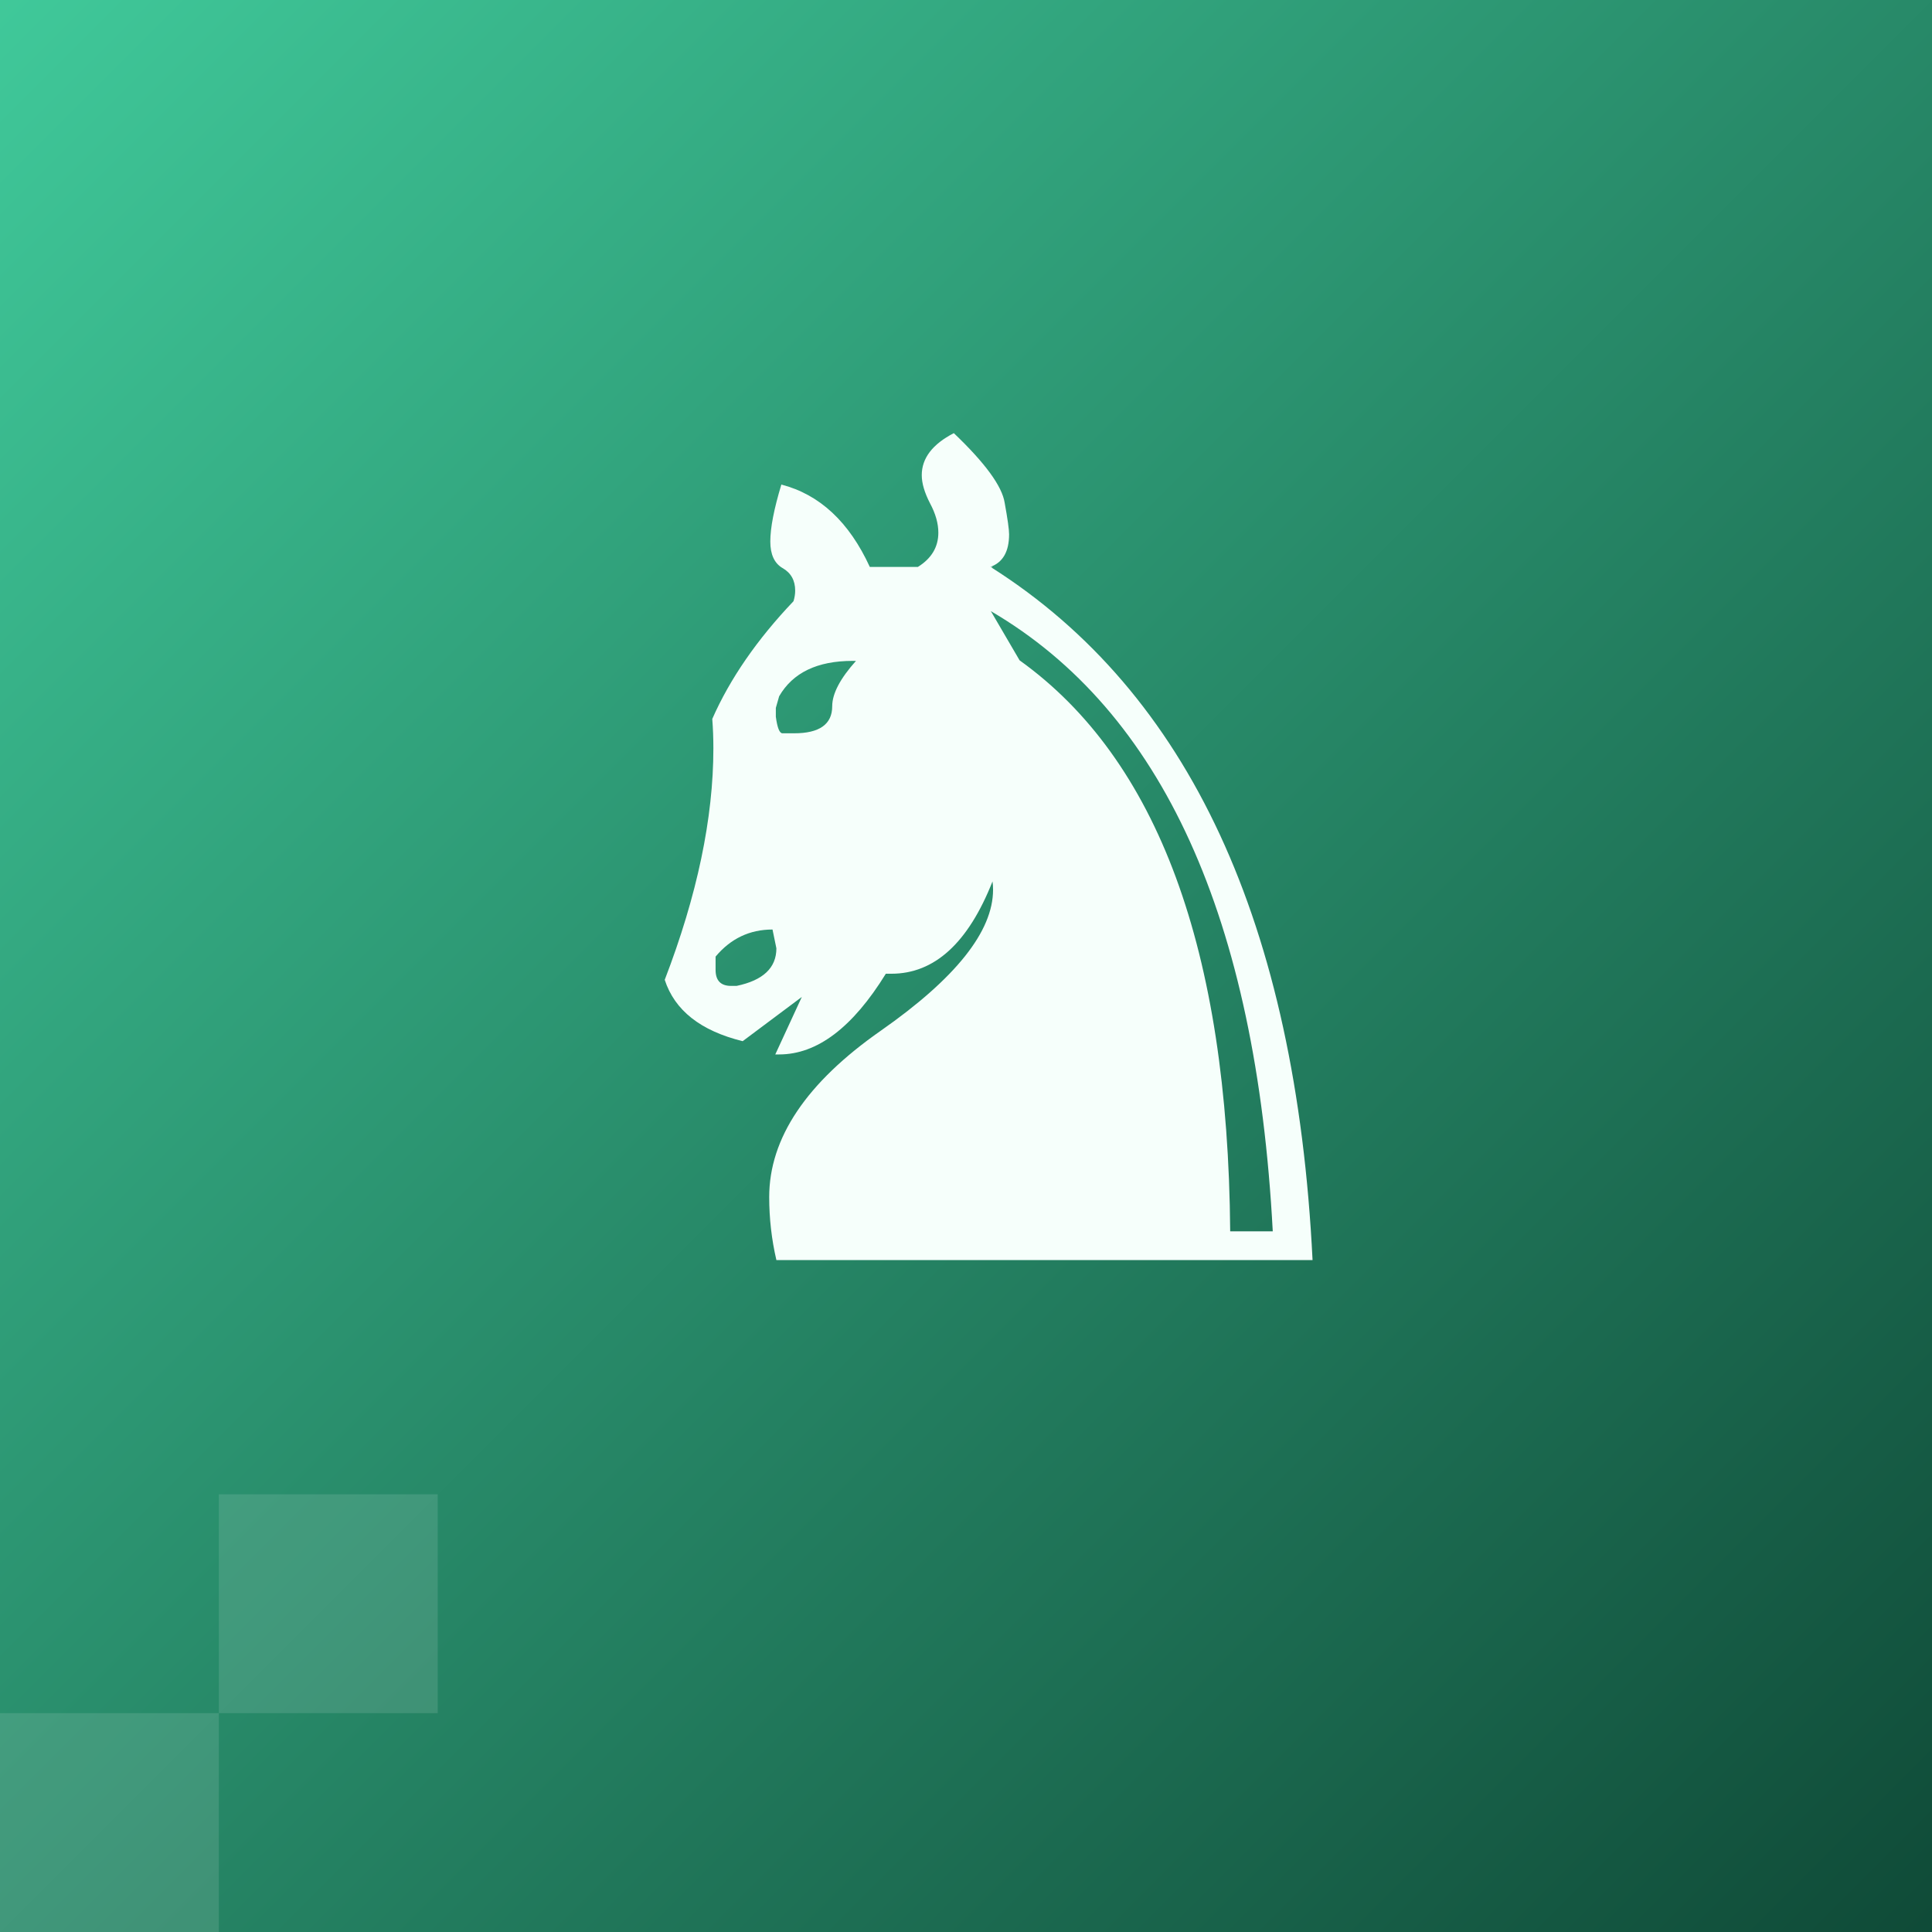
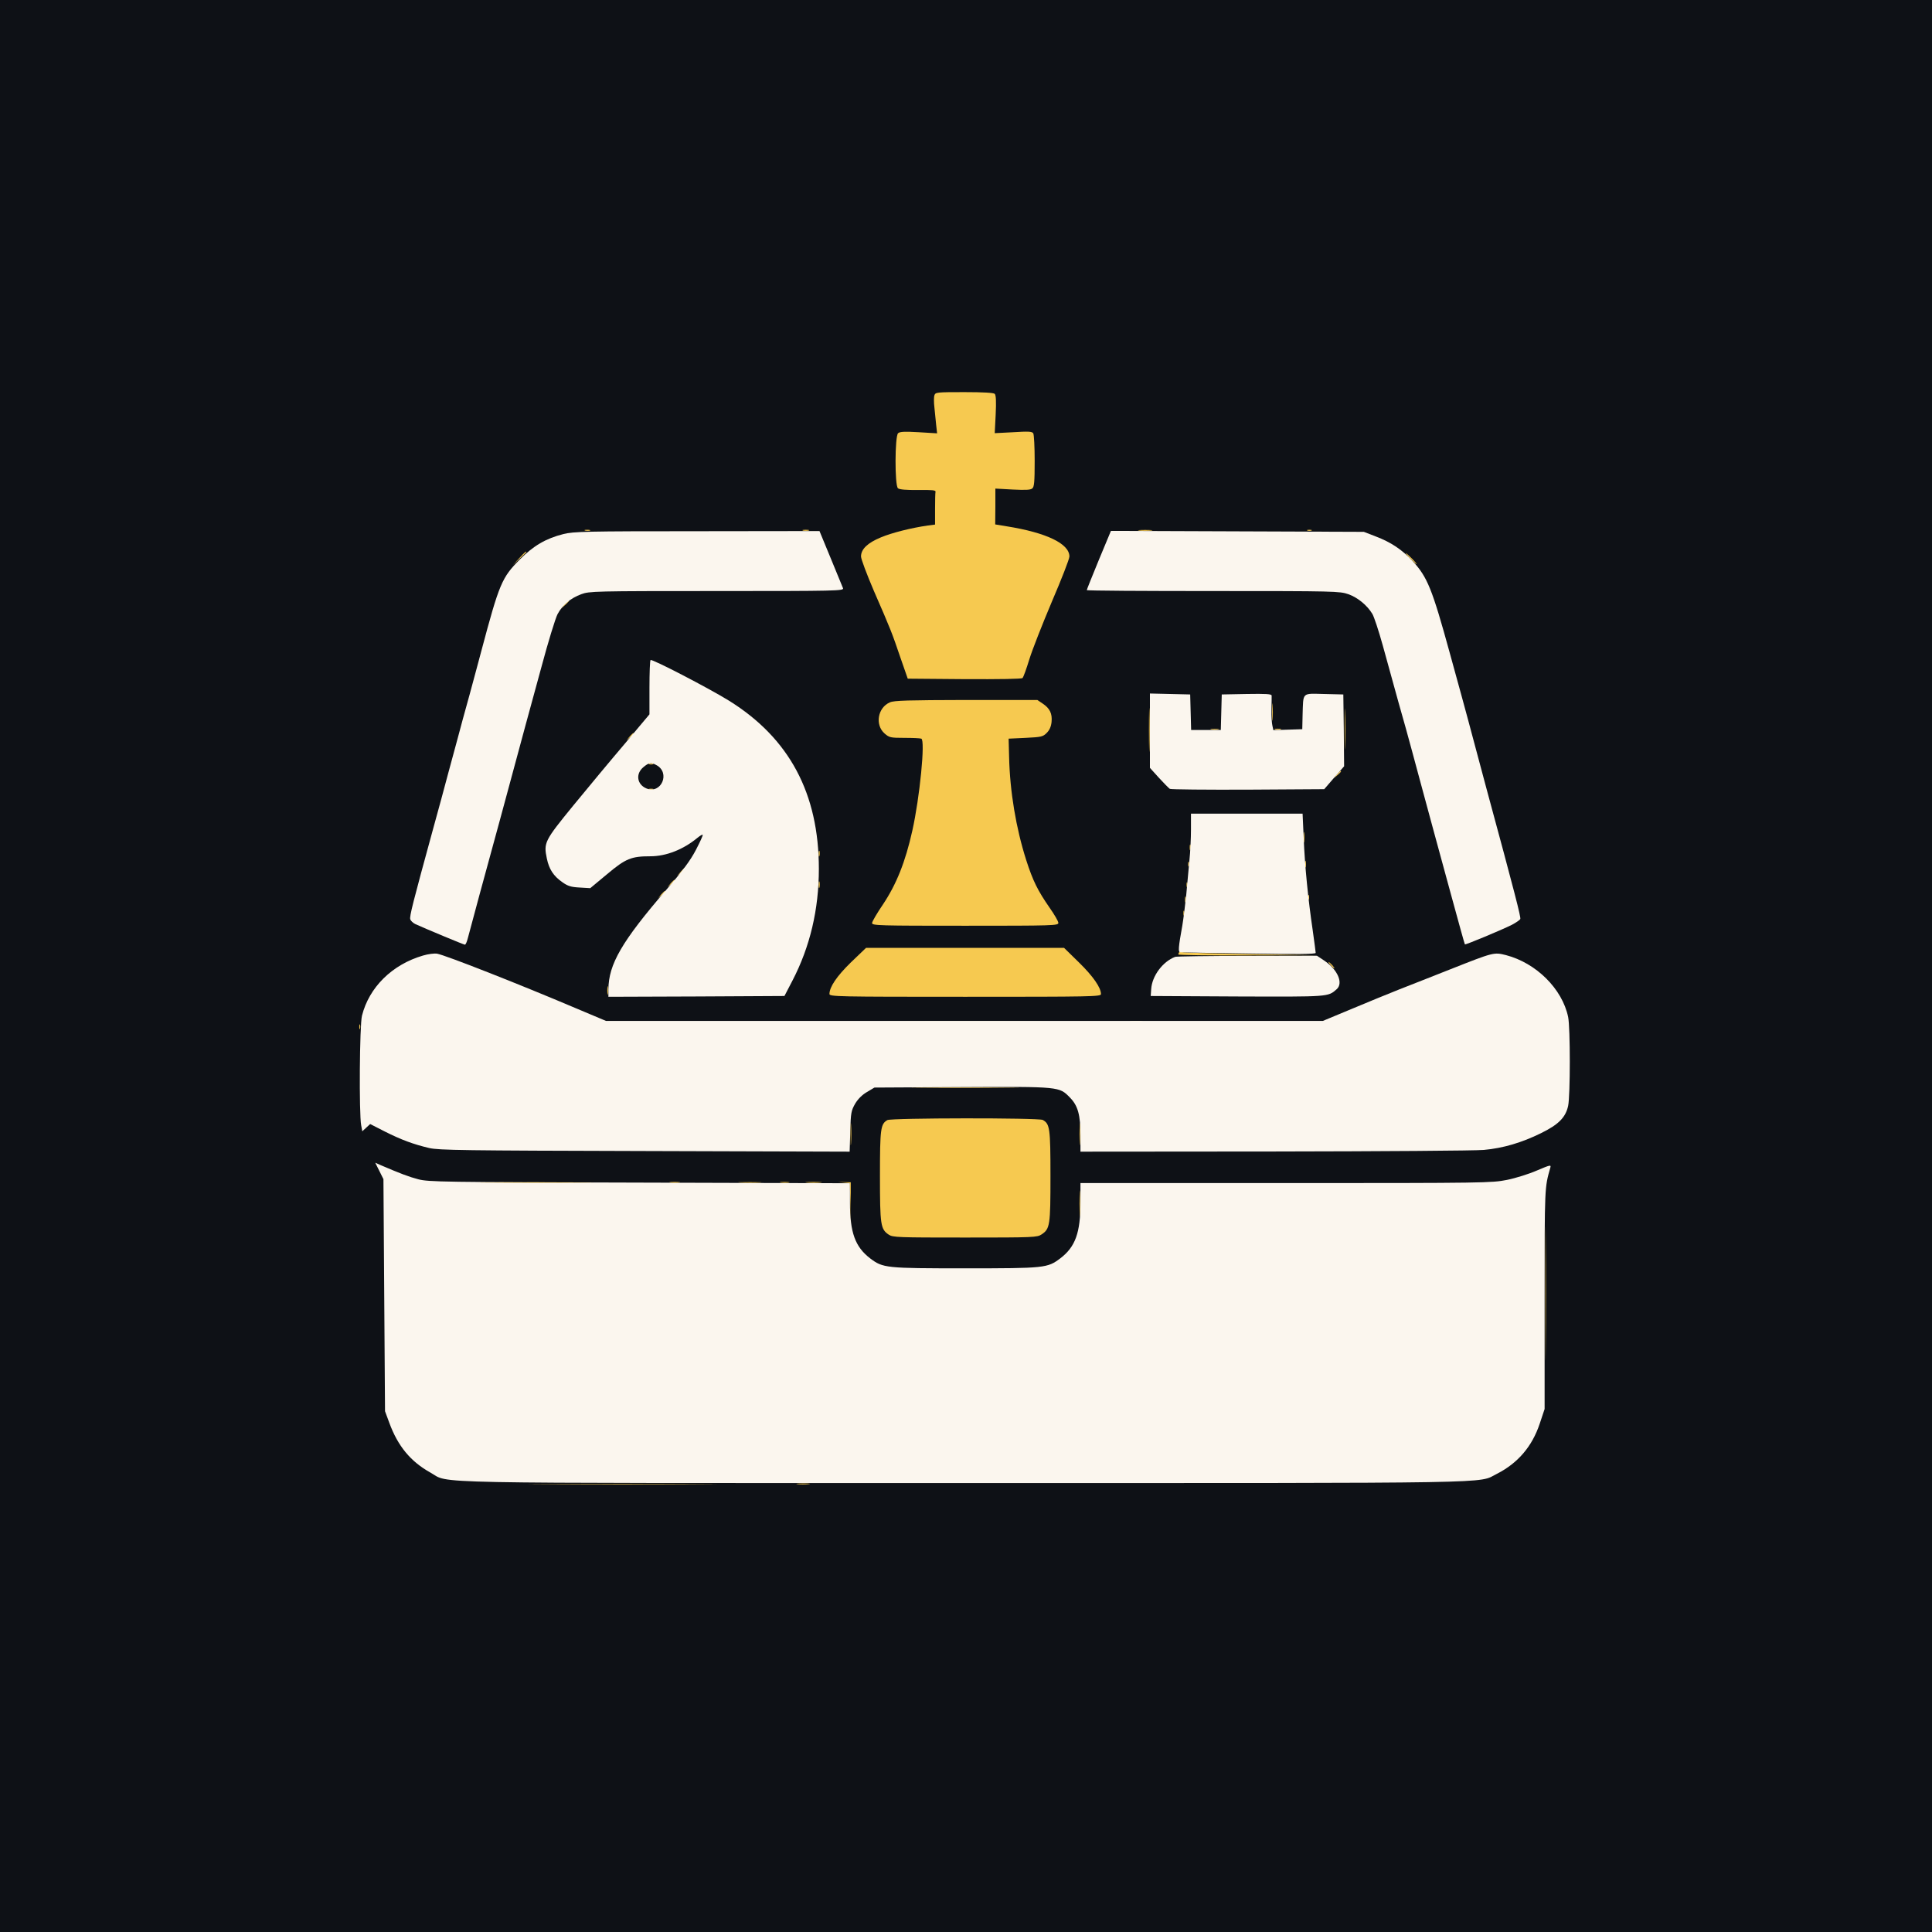
- <svg xmlns="http://www.w3.org/2000/svg" viewBox="0 0 512 512" width="512" height="512" version="1.1" id="svg4">
-   <defs id="defs2">
-     <linearGradient id="bg" x1="0" y1="0" x2="1" y2="1">
-       <stop offset="0" stop-color="#40c99a" id="stop1" />
-       <stop offset="1" stop-color="#0f4a37" id="stop2" />
-     </linearGradient>
-   </defs>
-   <rect width="512" height="512" fill="url(#bg)" id="rect2" />
-   <g opacity="0.12" fill="#ffffff" id="g4">
-     <rect x="0" y="454" width="58" height="58" id="rect3" />
-     <rect x="58" y="396" width="58" height="58" id="rect4" />
+ <svg xmlns="http://www.w3.org/2000/svg" viewBox="0 0 979 979" width="979" height="979">
+   <rect width="979" height="979" fill="#0e1116" />
+   <g transform="translate(489.5,489.5) scale(0.80) translate(-489.5,-489.5)">
+     <g transform="translate(0,979) scale(0.1,-0.1)">
+       <path d="M4695 8510 c-4 -11 -4 -46 0 -78 3 -31 8 -81 11 -110 l6 -53 -116 7 c-87 5 -119 4 -131 -6 -21 -18 -22 -331 -1 -349 9 -8 53 -12 128 -11 88 1 112 -1 110 -11 -2 -7 -3 -57 -3 -110 l0 -98 -47 -6 c-103 -15 -224 -45 -296 -75 -85 -35 -126 -75 -126 -121 0 -16 37 -114 81 -217 109 -250 115 -266 168 -422 l47 -135 359 -3 c222 -1 362 1 368 7 6 6 25 59 43 118 18 59 83 224 143 366 61 142 111 270 111 286 0 81 -146 151 -397 191 l-73 12 1 114 0 113 109 -6 c82 -4 113 -3 125 7 12 10 15 41 15 174 0 88 -4 167 -9 175 -7 12 -31 13 -127 7 l-117 -6 6 118 c4 83 2 123 -6 131 -7 7 -70 11 -193 11 -174 0 -183 -1 -189 -20z" fill="#f6c950" />
+       <path d="M2483 7653 c9 -2 23 -2 30 0 6 3 -1 5 -18 5 -16 0 -22 -2 -12 -5z" fill="#f6c950" />
+       <path d="M3863 7653 c9 -2 25 -2 35 0 9 3 1 5 -18 5 -19 0 -27 -2 -17 -5z" fill="#f6c950" />
+       <path d="M5993 7653 c20 -2 54 -2 75 0 20 2 3 4 -38 4 -41 0 -58 -2 -37 -4z" fill="#f6c950" />
+       <path d="M7058 7653 c6 -2 18 -2 25 0 6 3 1 5 -13 5 -14 0 -19 -2 -12 -5z" fill="#f6c950" />
+       <path d="M2065 7478 l-40 -43 43 40 c23 21 42 40 42 42 0 8 -9 0 -45 -39z" fill="#f6c950" />
+       <path d="M7710 7475 c19 -19 36 -35 39 -35 3 0 -10 16 -29 35 -19 19 -36 35 -39 35 -3 0 10 -16 29 -35z" fill="#f6c950" />
+       <path d="M2349 7183 l-24 -28 28 24 c25 23 32 31 24 31 -2 0 -14 -12 -28 -27z" fill="#f6c950" />
+       <path d="M6054 6390 c0 -124 2 -174 3 -112 2 61 2 163 0 225 -1 61 -3 11 -3 -113z" fill="#f6c950" />
+       <path d="M7294 6395 c0 -115 2 -161 3 -102 2 59 2 154 0 210 -1 56 -3 8 -3 -108z" fill="#f6c950" />
+       <path d="M6834 6505 c0 -49 1 -71 3 -48 2 23 2 64 0 90 -2 26 -3 8 -3 -42z" fill="#f6c950" />
+       <path d="M4413 6565 c-77 -33 -96 -142 -34 -197 30 -26 37 -28 125 -28 52 0 100 -2 108 -5 26 -10 -10 -373 -57 -583 -44 -198 -101 -340 -186 -467 -38 -56 -69 -109 -69 -118 0 -16 46 -17 590 -17 559 0 590 1 590 18 0 10 -25 53 -56 97 -74 107 -105 168 -148 302 -64 201 -103 432 -108 653 l-3 115 107 5 c100 5 110 7 134 31 18 18 28 40 31 70 5 53 -11 86 -56 116 l-34 23 -451 0 c-365 -1 -457 -3 -483 -15z" fill="#f6c950" />
+       <path d="M6448 6393 c12 -2 32 -2 45 0 12 2 2 4 -23 4 -25 0 -35 -2 -22 -4z" fill="#f6c950" />
+       <path d="M6853 6393 c9 -2 25 -2 35 0 9 3 1 5 -18 5 -19 0 -27 -2 -17 -5z" fill="#f6c950" />
+       <path d="M2764 6348 l-19 -23 23 19 c21 18 27 26 19 26 -2 0 -12 -10 -23 -22z" fill="#f6c950" />
+       <path d="M2888 6173 c6 -2 18 -2 25 0 6 3 1 5 -13 5 -14 0 -19 -2 -12 -5z" fill="#f6c950" />
+       <path d="M7244 6108 l-19 -23 23 19 c21 18 27 26 19 26 -2 0 -12 -10 -23 -22z" fill="#f6c950" />
+       <path d="M2888 6013 c6 -2 18 -2 25 0 6 3 1 5 -13 5 -14 0 -19 -2 -12 -5z" fill="#f6c950" />
+       <path d="M7033 5710 c0 -30 2 -43 4 -27 2 15 2 39 0 55 -2 15 -4 2 -4 -28z" fill="#f6c950" />
+       <path d="M6312 5645 c0 -16 2 -22 5 -12 2 9 2 23 0 30 -3 6 -5 -1 -5 -18z" fill="#f6c950" />
+       <path d="M3962 5605 c0 -16 2 -22 5 -12 2 9 2 23 0 30 -3 6 -5 -1 -5 -18z" fill="#f6c950" />
+       <path d="M7042 5540 c0 -19 2 -27 5 -17 2 9 2 25 0 35 -3 9 -5 1 -5 -18z" fill="#f6c950" />
+       <path d="M6302 5540 c0 -14 2 -19 5 -12 2 6 2 18 0 25 -3 6 -5 1 -5 -13z" fill="#f6c950" />
+       <path d="M3089 5493 l-24 -28 28 24 c25 23 32 31 24 31 -2 0 -14 -12 -28 -27z" fill="#f6c950" />
+       <path d="M3024 5418 l-19 -23 23 19 c21 18 27 26 19 26 -2 0 -12 -10 -23 -22z" fill="#f6c950" />
+       <path d="M3962 5410 c0 -19 2 -27 5 -17 2 9 2 25 0 35 -3 9 -5 1 -5 -18z" fill="#f6c950" />
+       <path d="M6292 5410 c0 -14 2 -19 5 -12 2 6 2 18 0 25 -3 6 -5 1 -5 -13z" fill="#f6c950" />
+       <path d="M2964 5348 l-19 -23 23 19 c21 18 27 26 19 26 -2 0 -12 -10 -23 -22z" fill="#f6c950" />
+       <path d="M7062 5330 c0 -14 2 -19 5 -12 2 6 2 18 0 25 -3 6 -5 1 -5 -13z" fill="#f6c950" />
+       <path d="M6282 5315 c0 -16 2 -22 5 -12 2 9 2 23 0 30 -3 6 -5 -1 -5 -18z" fill="#f6c950" />
+       <path d="M6272 5230 c0 -14 2 -19 5 -12 2 6 2 18 0 25 -3 6 -5 1 -5 -13z" fill="#f6c950" />
+       <path d="M4166 4918 c-90 -88 -135 -155 -136 -200 0 -17 48 -18 860 -18 800 0 860 1 860 17 0 41 -50 113 -139 200 l-95 93 -627 0 -627 0 -96 -92z" fill="#f6c950" />
+       <path d="M6246 4983 c-3 -3 -6 -10 -6 -15 0 -4 197 -7 438 -6 l437 1 -421 7 c-231 4 -425 10 -431 13 -6 4 -13 4 -17 0z" fill="#f6c950" />
+       <path d="M7205 4900 c10 -11 20 -20 23 -20 3 0 -3 9 -13 20 -10 11 -20 20 -23 20 -3 0 3 -9 13 -20z" fill="#f6c950" />
+       <path d="M2623 4740 c0 -25 2 -35 4 -22 2 12 2 32 0 45 -2 12 -4 2 -4 -23z" fill="#f6c950" />
+       <path d="M4463 4543 c235 -2 619 -2 855 0 235 1 42 2 -428 2 -470 0 -663 -1 -427 -2z" fill="#f6c950" />
+       <path d="M5937 4543 c18 -2 50 -2 70 0 21 2 7 4 -32 4 -38 0 -55 -2 -38 -4z" fill="#f6c950" />
+       <path d="M1052 4510 c0 -14 2 -19 5 -12 2 6 2 18 0 25 -3 6 -5 1 -5 -13z" fill="#f6c950" />
+       <path d="M4613 4123 c152 -2 402 -2 555 0 152 1 27 2 -278 2 -305 0 -430 -1 -277 -2z" fill="#f6c950" />
+     </g>
+     <g transform="translate(0,979) scale(0.1,-0.1)">
+       <path d="M2345 7631 c-111 -28 -190 -74 -276 -161 -114 -114 -130 -152 -244 -580 -12 -47 -46 -170 -74 -275 -29 -104 -63 -228 -75 -275 -13 -47 -40 -148 -61 -225 -20 -77 -63 -234 -95 -350 -129 -471 -151 -557 -145 -574 3 -10 18 -24 33 -31 66 -30 306 -130 313 -130 5 0 13 19 19 43 24 90 123 458 155 572 18 66 68 248 110 405 42 157 87 323 100 370 13 47 58 213 101 370 42 157 88 307 102 334 32 59 81 100 150 126 51 19 80 20 858 20 764 0 806 1 800 18 -4 9 -39 95 -78 190 l-71 172 -776 -1 c-704 0 -782 -2 -846 -18z" fill="#fbf6ee" />
+       <path d="M5736 7466 c-42 -102 -76 -187 -76 -190 0 -4 360 -6 800 -6 774 0 802 -1 857 -20 59 -21 119 -70 152 -125 10 -16 40 -106 66 -200 97 -353 117 -423 146 -525 16 -58 59 -215 95 -350 77 -285 75 -277 189 -695 48 -176 88 -321 90 -323 4 -4 232 91 298 124 26 14 50 30 53 37 4 12 -32 154 -216 832 -56 209 -108 403 -115 430 -7 28 -59 216 -115 420 -113 411 -142 483 -237 586 -67 72 -136 118 -233 155 l-75 29 -801 3 -801 3 -77 -185z" fill="#fbf6ee" />
+       <path d="M2897 6833 c-4 -3 -7 -82 -7 -175 l0 -169 -157 -187 c-87 -102 -233 -278 -325 -390 -183 -224 -189 -236 -168 -336 14 -68 42 -111 98 -150 35 -25 55 -31 110 -34 l67 -4 107 89 c118 99 153 113 274 113 100 0 209 43 298 117 16 13 31 22 33 19 3 -3 -17 -46 -43 -96 -35 -67 -84 -133 -188 -253 -281 -326 -365 -471 -366 -630 l0 -47 557 2 558 3 51 98 c111 214 167 450 167 707 0 478 -187 828 -570 1066 -126 78 -488 266 -496 257z m36 -665 c92 -48 32 -187 -63 -148 -59 25 -69 92 -19 134 34 29 50 32 82 14z" fill="#fbf6ee" />
+       <path d="M6060 6385 l0 -235 57 -63 c31 -34 62 -65 69 -70 7 -4 230 -6 495 -5 l483 3 63 73 63 72 -2 228 -3 227 -122 3 c-143 3 -131 14 -136 -133 l-2 -90 -91 -3 -92 -3 -6 27 c-4 15 -7 61 -6 103 1 42 1 82 1 89 -1 10 -36 12 -158 10 l-158 -3 -3 -112 -3 -113 -94 0 -94 0 -3 113 -3 112 -127 3 -128 3 0 -236z" fill="#fbf6ee" />
+       <path d="M6320 5760 c0 -54 -4 -143 -10 -197 -5 -54 -14 -152 -20 -218 -7 -66 -18 -154 -25 -195 -25 -138 -27 -167 -13 -168 7 -1 203 -5 436 -8 299 -5 422 -4 422 4 0 6 -9 71 -19 144 -29 196 -50 408 -57 583 l-7 155 -354 0 -353 0 0 -100z" fill="#fbf6ee" />
+       <path d="M1455 4961 c-195 -57 -341 -201 -386 -381 -15 -60 -19 -620 -5 -694 l7 -38 25 23 25 23 92 -47 c105 -53 181 -81 282 -105 62 -14 214 -16 1366 -19 l1297 -4 4 129 c3 118 6 131 31 175 18 30 44 56 75 74 l47 28 554 3 c622 3 616 4 685 -67 50 -51 66 -110 66 -238 l0 -104 1228 1 c675 1 1272 5 1327 10 122 11 240 46 362 106 112 55 156 100 172 173 14 68 14 494 0 563 -37 178 -202 342 -394 392 -76 19 -77 19 -350 -89 -115 -46 -262 -103 -325 -128 -63 -25 -198 -80 -300 -123 l-185 -77 -2270 0 -2270 0 -190 80 c-365 155 -826 336 -880 346 -16 3 -57 -2 -90 -12z" fill="#fbf6ee" />
+       <path d="M6220 4953 c-79 -30 -147 -121 -152 -205 l-3 -43 548 -3 c585 -2 574 -3 630 46 43 38 7 123 -77 180 l-48 32 -442 -1 c-242 0 -448 -3 -456 -6z" fill="#fbf6ee" />
+       <path d="M1179 3597 l26 -52 5 -735 5 -735 27 -73 c54 -148 135 -246 261 -316 128 -71 -132 -66 3381 -66 3463 0 3250 -4 3373 58 134 68 224 174 272 318 l31 93 0 698 c0 715 0 703 36 830 6 20 1 19 -84 -17 -50 -22 -136 -49 -191 -60 -97 -19 -132 -20 -1400 -20 l-1301 0 0 -123 c0 -191 -32 -281 -128 -354 -81 -61 -97 -63 -602 -63 -505 0 -521 2 -602 63 -95 73 -128 163 -128 354 l0 122 -1332 4 c-1249 3 -1337 4 -1402 21 -61 16 -113 36 -237 89 l-36 16 26 -52z" fill="#fbf6ee" />
+     </g>
+     <g transform="translate(0,979) scale(0.1,-0.1)">
+       <path d="M4164 3830 c0 -63 1 -89 3 -57 2 31 2 83 0 115 -2 31 -3 5 -3 -58z" fill="#f6c950" />
+       <path d="M5614 3830 c0 -63 1 -89 3 -57 2 31 2 83 0 115 -2 31 -3 5 -3 -58z" fill="#f6c950" />
+       <path d="M4397 3919 c-43 -25 -47 -53 -47 -354 0 -312 4 -337 56 -372 26 -17 59 -18 484 -18 435 0 456 1 484 20 53 35 56 58 56 370 0 304 -4 330 -49 355 -27 14 -959 13 -984 -1z" fill="#f6c950" />
+       <path d="M1872 3523 c164 -2 432 -2 595 0 164 1 30 2 -297 2 -327 0 -461 -1 -298 -2z" fill="#f6c950" />
+       <path d="M3023 3523 c15 -2 39 -2 55 0 15 2 2 4 -28 4 -30 0 -43 -2 -27 -4z" fill="#f6c950" />
+       <path d="M3468 3523 c34 -2 88 -2 120 0 31 2 3 3 -63 3 -66 0 -92 -1 -57 -3z" fill="#f6c950" />
+       <path d="M3723 3523 c15 -2 37 -2 50 0 12 2 0 4 -28 4 -27 0 -38 -2 -22 -4z" fill="#f6c950" />
+       <path d="M3888 3523 c23 -2 61 -2 85 0 23 2 4 4 -43 4 -47 0 -66 -2 -42 -4z" fill="#f6c950" />
+       <path d="M4122 3523 l37 -4 4 -132 3 -132 -1 135 0 135 -40 1 -40 1 37 -4z" fill="#f6c950" />
+       <path d="M5614 3390 c0 -74 1 -105 3 -67 2 37 2 97 0 135 -2 37 -3 6 -3 -68z" fill="#f6c950" />
+       <path d="M8565 2820 c0 -377 1 -531 2 -342 2 188 2 496 0 685 -1 188 -2 34 -2 -343z" fill="#f6c950" />
+       <path d="M2238 1613 c265 -2 699 -2 965 0 265 1 48 2 -483 2 -531 0 -748 -1 -482 -2z" fill="#f6c950" />
+       <path d="M3827 1613 c18 -2 50 -2 70 0 21 2 7 4 -32 4 -38 0 -55 -2 -38 -4z" fill="#f6c950" />
+     </g>
  </g>
-   <path d="m 243.25,150.238 q 5.42,-3.369 5.42,-9.082 0,-3.662 -2.197,-7.764 -2.197,-4.248 -2.197,-7.471 0,-6.738 8.496,-11.133 12.451,11.865 13.477,18.457 1.172,6.445 1.172,8.35 0,6.885 -4.98,8.643 h 0.586 q 0,0.146 -0.293,0.146 78.516,49.805 85.107,183.545 H 205.75 q -1.904,-8.203 -1.904,-16.699 0,-23.438 29.59,-44.092 29.736,-20.801 29.736,-37.354 0,-1.172 -0.146,-2.197 -9.668,24.463 -26.807,24.463 0,0 -1.465,0 -13.184,21.387 -28.271,21.387 -0.586,0 -1.025,0 l 7.031,-15.234 -15.674,11.719 q -16.699,-4.102 -20.654,-16.26 12.891,-33.545 12.891,-61.377 0,-3.955 -0.293,-7.764 7.031,-15.967 21.533,-31.201 0.439,-1.465 0.439,-2.783 0,-4.102 -3.369,-6.006 -3.223,-1.904 -3.223,-7.031 0,-5.42 2.93,-15.088 15.234,3.955 23.438,21.826 z m -37.646,37.354 v 2.344 q 0.586,4.395 1.758,4.395 h 3.076 q 10.107,0 10.107,-7.178 0,-4.98 6.299,-12.012 h -0.879 q -14.062,0 -19.482,9.375 z m -15.967,65.918 v 3.516 q 0,4.248 4.102,4.248 h 1.465 Q 205.75,259.076 205.75,251.312 l -1.025,-4.98 q -9.082,0 -15.088,7.178 z m 72.949,-91.553 7.617,13.037 q 54.932,39.404 55.811,151.318 h 11.279 q -6.592,-124.512 -74.707,-164.355 z" id="knight" style="font-size:300px;font-family:'DejaVu Sans';dominant-baseline:central;text-anchor:middle;fill:#f6fffb" aria-label="♞" />
</svg>
